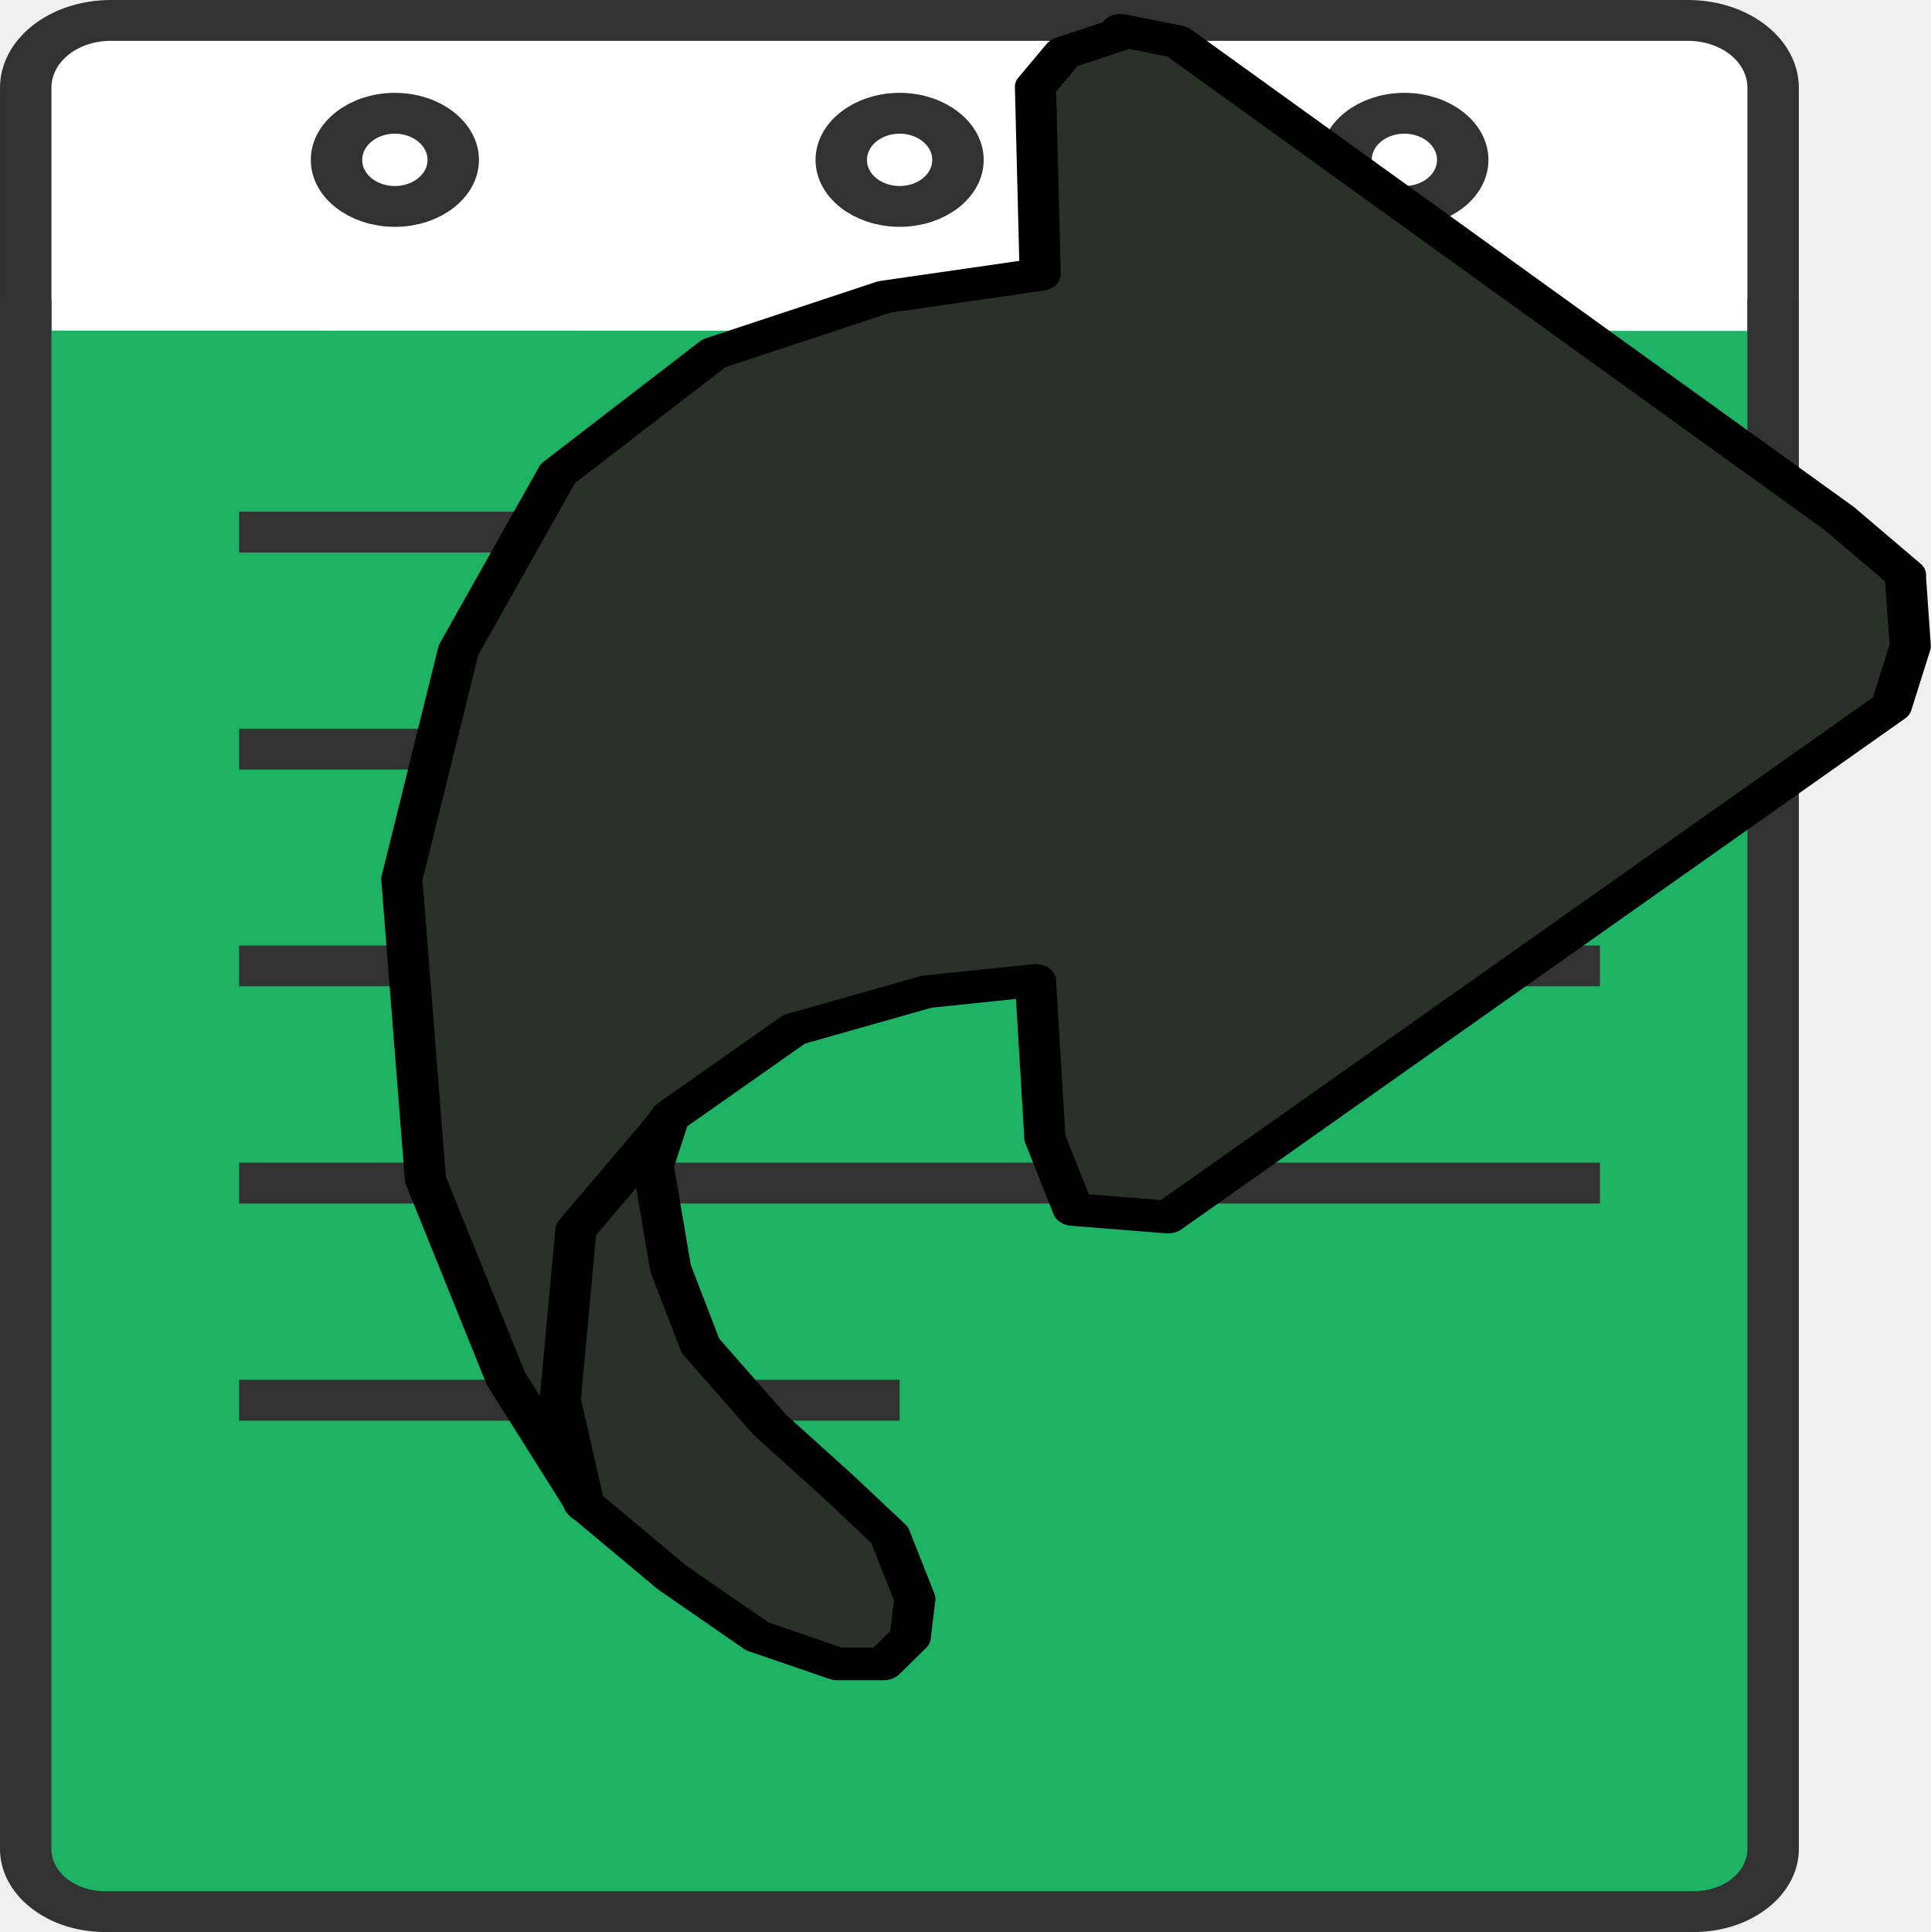
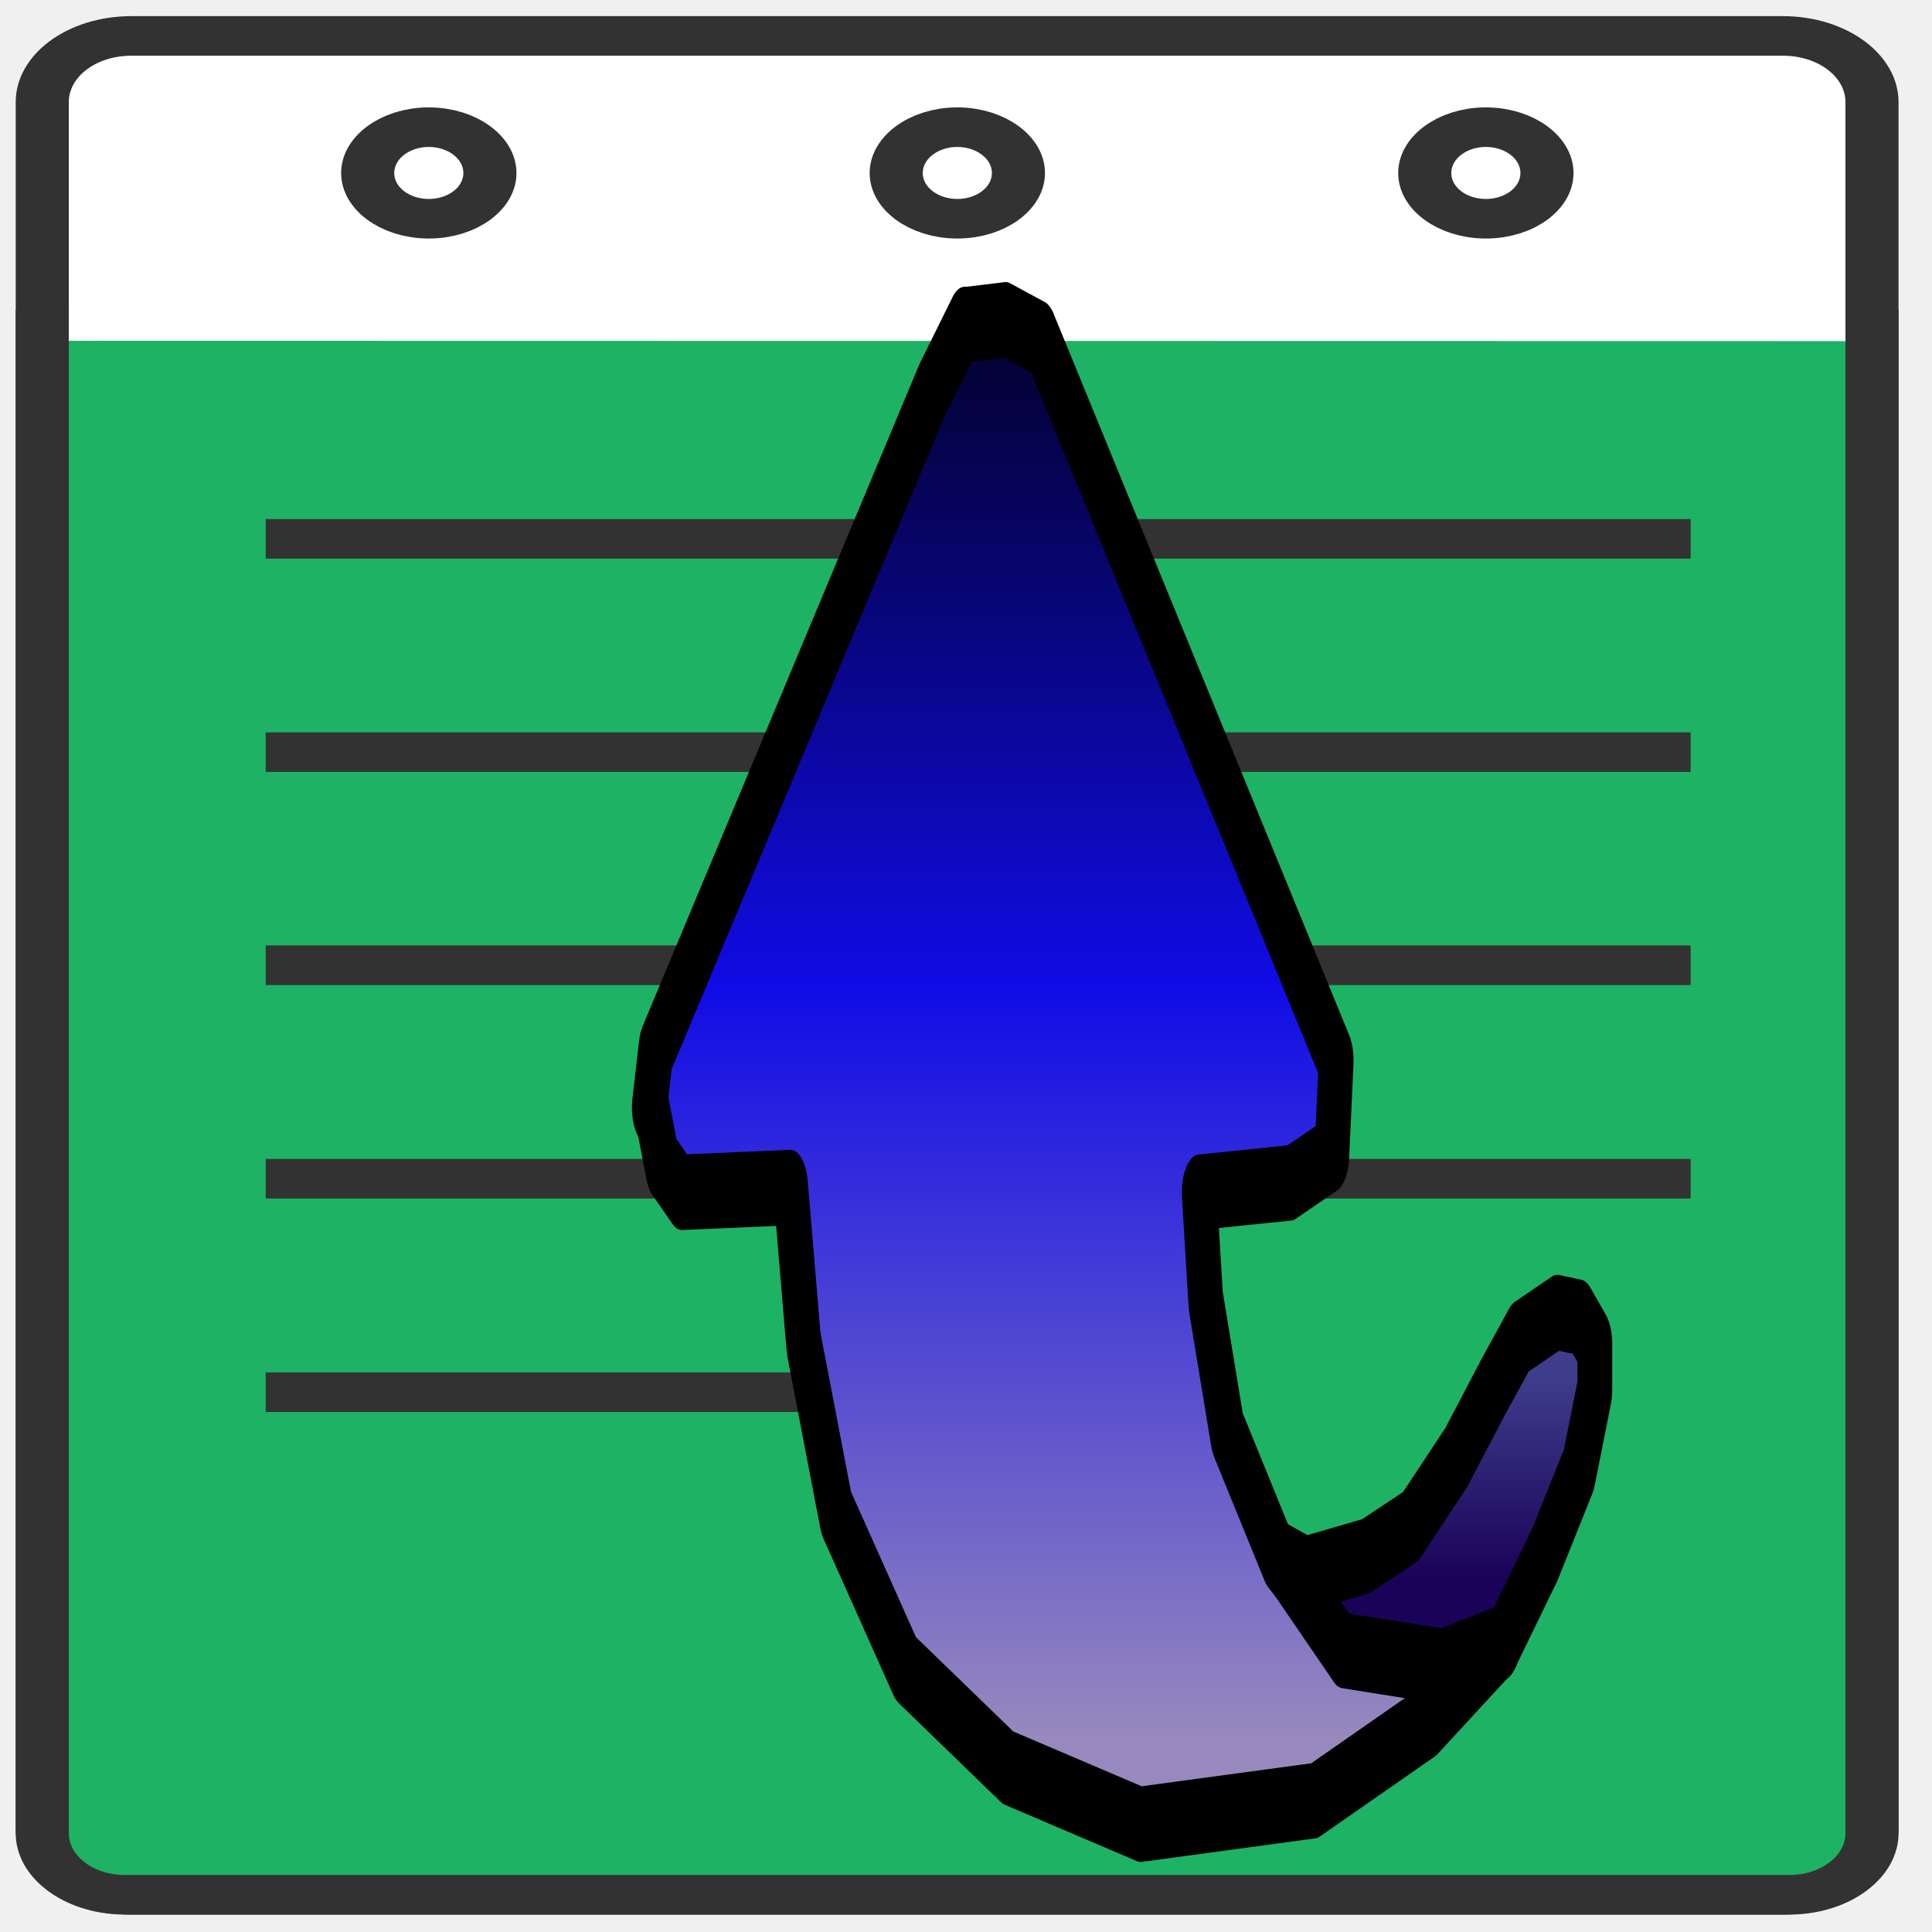
- <svg xmlns="http://www.w3.org/2000/svg" x="0" y="0" width="48" height="48.023" overflow="hidden" viewBox="0, 0, 47.991, 48.013" preserveAspectRatio="xMidYMid" font-size="0" id="svg" xml:space="preserve" version="1.1">
-   <g transform="matrix(0.2556294, 0, 0, 0.2029845, -11.99028, -2.305397)" id="g16" xml:space="preserve">
-     <path d="M57.679 13.857 L211.028 13.857 C215.612 13.857 219.307 17.532 219.307 22.111 L219.307 237.115 C219.307 241.699 215.612 245.394 211.028 245.394 L57.679 245.394 C53.096 245.394 49.405 241.699 49.405 237.115 L49.405 22.111 C49.405 17.532 53.096 13.857 57.679 13.857 z" stroke="#333232" stroke-width="5" stroke-linejoin="round" id="path2" xml:space="preserve" connector-curvature="0" style="fill:#FFFFFF;" />
-     <path d="M140.049 30.933 C140.049 34.086 137.501 36.628 134.375 36.628 C131.248 36.628 128.7 34.086 128.7 30.933 C128.7 27.785 131.248 25.222 134.375 25.222 C137.501 25.222 140.049 27.785 140.049 30.933 z" stroke="#333232" stroke-width="5" stroke-linejoin="round" id="path4" xml:space="preserve" connector-curvature="0" style="fill:none;" />
-     <path d="M90.973 30.933 C90.973 34.086 88.425 36.628 85.298 36.628 C82.166 36.628 79.624 34.086 79.624 30.933 C79.624 27.785 82.166 25.222 85.298 25.222 C88.425 25.222 90.973 27.785 90.973 30.933 z" stroke="#333232" stroke-width="5" stroke-linejoin="round" id="path6" xml:space="preserve" connector-curvature="0" style="fill:none;" />
-     <path d="M189.126 30.933 C189.126 34.086 186.583 36.628 183.451 36.628 C180.322 36.628 177.778 34.086 177.778 30.933 C177.778 27.785 180.322 25.222 183.451 25.222 C186.583 25.222 189.126 27.785 189.126 30.933 z" stroke="#333232" stroke-width="5" stroke-linejoin="round" id="path8" xml:space="preserve" connector-curvature="0" style="fill:none;" />
-     <path d="M219.406 51.87 L219.406 237.922 C219.406 242.103 216.057 245.473 211.876 245.493 L57.054 245.493 C55.034 245.493 53.116 244.687 51.726 243.251 C50.31 241.819 49.504 239.902 49.524 237.881 L49.524 51.828" stroke-width="0.2" stroke-linejoin="round" id="path10" xml:space="preserve" connector-curvature="0" style="fill:#1EB265;" />
-     <path d="M219.307 47.993 L219.307 237.658 C219.344 241.859 215.974 245.312 211.777 245.394 L56.935 245.394 C52.734 245.312 49.364 241.859 49.405 237.658 L49.405 47.993" stroke="#333232" stroke-width="5" stroke-linejoin="round" id="path12" xml:space="preserve" connector-curvature="0" style="fill:none;" />
-     <path d="M70.155 76.5 L202.469 76.5 M70.155 103.07 L202.469 103.07 M70.155 129.613 L202.469 129.613 M70.155 156.203 L202.469 156.203 M70.155 182.788 L134.375 182.788" stroke="#333232" stroke-width="5" stroke-linejoin="round" id="path14" xml:space="preserve" connector-curvature="0" style="fill:none;" />
+ <svg xmlns="http://www.w3.org/2000/svg" x="0" y="0" width="48" height="48" overflow="hidden" viewBox="0, 0, 48, 48" preserveAspectRatio="xMidYMid" font-size="0px" id="svg" xml:space="preserve" version="1.1">
+   <defs id="def1" xml:space="preserve">
+     <linearGradient x1="140.687" y1="153.841" x2="233.226" y2="153.841" gradientUnits="userSpaceOnUse" gradientTransform="matrix(0.9050295, 0, 0, 1.104936, -6.566993, 70.57574)" id="SVGID_Fill4_" xml:space="preserve">
+       <stop offset="0%" stop-color="#000000" stop-opacity="1" id="stop47" xml:space="preserve" />
+       <stop offset="27.252%" stop-color="#080573" stop-opacity="1" id="stop49" xml:space="preserve" />
+       <stop offset="52.558%" stop-color="#110BE7" stop-opacity="0.996" id="stop51" xml:space="preserve" />
+       <stop offset="100%" stop-color="#9789BD" stop-opacity="1" id="stop53" xml:space="preserve" />
+     </linearGradient>
+     <linearGradient x1="238.861" y1="96.733" x2="269.058" y2="96.733" gradientUnits="userSpaceOnUse" gradientTransform="matrix(0.7533727, 0, 0, 1.327364, -6.566993, 70.57574)" id="SVGID_Fill5_" xml:space="preserve">
+       <stop offset="0%" stop-color="#574781" stop-opacity="1" id="stop58" xml:space="preserve" />
+       <stop offset="27.252%" stop-color="#4A4186" stop-opacity="1" id="stop60" xml:space="preserve" />
+       <stop offset="52.558%" stop-color="#3E3C8C" stop-opacity="0.996" id="stop62" xml:space="preserve" />
+       <stop offset="100%" stop-color="#190257" stop-opacity="1" id="stop64" xml:space="preserve" />
+     </linearGradient>
+   </defs>
+   <g stroke-width="0.986" transform="matrix(0.2675616, 0, 0, 0.1994615, -12.16904, -1.87136)" id="g16" xml:space="preserve">
+     <path d="M57.679 13.857 L211.028 13.857 C215.612 13.857 219.307 17.532 219.307 22.111 L219.307 237.115 C219.307 241.699 215.612 245.394 211.028 245.394 L57.679 245.394 C53.096 245.394 49.405 241.699 49.405 237.115 L49.405 22.111 C49.405 17.532 53.096 13.857 57.679 13.857 z" stroke="#333232" stroke-width="4.93" stroke-linejoin="round" id="path2" xml:space="preserve" connector-curvature="0" style="fill:#FFFFFF;" />
+     <path d="M140.049 30.933 C140.049 34.086 137.501 36.628 134.375 36.628 C131.248 36.628 128.7 34.086 128.7 30.933 C128.7 27.785 131.248 25.222 134.375 25.222 C137.501 25.222 140.049 27.785 140.049 30.933 z" stroke="#333232" stroke-width="4.93" stroke-linejoin="round" id="path4" xml:space="preserve" connector-curvature="0" style="fill:none;" />
+     <path d="M90.973 30.933 C90.973 34.086 88.425 36.628 85.298 36.628 C82.166 36.628 79.624 34.086 79.624 30.933 C79.624 27.785 82.166 25.222 85.298 25.222 C88.425 25.222 90.973 27.785 90.973 30.933 z" stroke="#333232" stroke-width="4.93" stroke-linejoin="round" id="path6" xml:space="preserve" connector-curvature="0" style="fill:none;" />
+     <path d="M189.126 30.933 C189.126 34.086 186.583 36.628 183.451 36.628 C180.322 36.628 177.778 34.086 177.778 30.933 C177.778 27.785 180.322 25.222 183.451 25.222 C186.583 25.222 189.126 27.785 189.126 30.933 z" stroke="#333232" stroke-width="4.93" stroke-linejoin="round" id="path8" xml:space="preserve" connector-curvature="0" style="fill:none;" />
+     <path d="M219.406 51.87 L219.406 237.922 C219.406 242.103 216.057 245.473 211.876 245.493 L57.054 245.493 C55.034 245.493 53.116 244.687 51.726 243.251 C50.31 241.819 49.504 239.902 49.524 237.881 L49.524 51.828" stroke-width="0.197" stroke-linejoin="round" id="path10" xml:space="preserve" connector-curvature="0" style="fill:#1EB265;" />
+     <path d="M219.307 47.993 L219.307 237.658 C219.344 241.859 215.974 245.312 211.777 245.394 L56.935 245.394 C52.734 245.312 49.364 241.859 49.405 237.658 L49.405 47.993" stroke="#333232" stroke-width="4.93" stroke-linejoin="round" id="path12" xml:space="preserve" connector-curvature="0" style="fill:none;" />
+     <path d="M70.155 76.5 L202.469 76.5 M70.155 103.07 L202.469 103.07 M70.155 129.613 L202.469 129.613 M70.155 156.203 L202.469 156.203 M70.155 182.788 L134.375 182.788" stroke="#333232" stroke-width="4.93" stroke-linejoin="round" id="path14" xml:space="preserve" connector-curvature="0" style="fill:none;" />
  </g>
-   <g transform="matrix(0.2556294, 0, 0, 0.2029845, -11.99028, -2.305397)" id="g40" xml:space="preserve">
-     <linearGradient x1="259.784" y1="95.213" x2="426.597" y2="95.213" gradientUnits="userSpaceOnUse" gradientTransform="scale(0.9032106, 1.107162)" id="SVGID_Fill1_" xml:space="preserve">
-       <stop offset="0%" stop-color="#293128" stop-opacity="1" id="stop18" xml:space="preserve" />
-       <stop offset="27.252%" stop-color="#1D8C19" stop-opacity="1" id="stop20" xml:space="preserve" />
-       <stop offset="52.558%" stop-color="#11E70B" stop-opacity="0.996" id="stop22" xml:space="preserve" />
-       <stop offset="100%" stop-color="#97BD89" stop-opacity="1" id="stop24" xml:space="preserve" />
+   <g transform="matrix(0, 0.4686828, -0.2160096, 0, 63.46167, -52.6676)" id="g69" xml:space="preserve">
+     <linearGradient x1="0" y1="0.5" x2="1" y2="0.5" gradientUnits="objectBoundingBox" id="linearGradient974" xml:space="preserve">
+       <stop offset="0%" stop-color="#000000" stop-opacity="1" id="stop966" xml:space="preserve" />
+       <stop offset="27.252%" stop-color="#080573" stop-opacity="1" id="stop968" xml:space="preserve" />
+       <stop offset="52.558%" stop-color="#110BE7" stop-opacity="0.996" id="stop970" xml:space="preserve" />
+       <stop offset="100%" stop-color="#9789BD" stop-opacity="1" id="stop972" xml:space="preserve" />
    </linearGradient>
-     <path d="M103.904 195.761 L102.065 178.75 L103.904 162.198 L112.18 147.945 L124.134 137.37 L137.008 132.773 L147.582 131.393 L148.502 150.704 L151.26 159.439 L160.456 160.359 L230.801 97.83 L232.64 90.474 L232.18 82.198 L232.18 81.738 L225.743 74.842 L161.375 16.451 L155.858 15.072 L155.858 15.531 L150.341 17.83 L147.582 21.968 L148.042 44.957 L132.87 47.715 L116.318 54.612 L101.145 69.325 L91.49 90.934 L85.973 118.98 L88.272 155.761 L96.088 180.129 z" stroke="#000000" stroke-width="4" stroke-linejoin="round" id="path27" xml:space="preserve" connector-curvature="0" style="fill:url(#SVGID_Fill1_);" />
-     <linearGradient x1="186.405" y1="134.52" x2="238.44" y2="134.52" gradientUnits="userSpaceOnUse" gradientTransform="scale(0.7395614, 1.352153)" id="SVGID_Fill2_" xml:space="preserve">
-       <stop offset="0%" stop-color="#293128" stop-opacity="1" id="stop29" xml:space="preserve" />
-       <stop offset="27.252%" stop-color="#1D8C19" stop-opacity="1" id="stop31" xml:space="preserve" />
-       <stop offset="52.558%" stop-color="#11E70B" stop-opacity="0.996" id="stop33" xml:space="preserve" />
-       <stop offset="100%" stop-color="#97BD89" stop-opacity="1" id="stop35" xml:space="preserve" />
+     <path d="M199.326 120.859 L200.326 130.109 L199.326 139.109 L194.826 146.859 L188.326 152.609 L181.326 155.109 L175.576 155.859 L175.076 145.359 L173.576 140.609 L168.576 140.109 L130.326 174.109 L129.326 178.109 L129.576 182.609 L129.576 182.859 L133.076 186.609 L168.076 218.359 L171.076 219.109 L171.076 218.859 L174.076 217.609 L175.576 215.359 L175.326 202.859 L183.576 201.359 L192.576 197.609 L200.826 189.609 L206.076 177.859 L209.076 162.609 L207.826 142.609 L203.576 129.359 z" stroke="#000000" stroke-width="4" stroke-linejoin="round" id="path56" xml:space="preserve" connector-curvature="0" style="fill:url(#SVGID_Fill4_);" />
+     <linearGradient x1="0" y1="0.5" x2="1" y2="0.5" gradientUnits="objectBoundingBox" id="linearGradient985" xml:space="preserve">
+       <stop offset="0%" stop-color="#574781" stop-opacity="1" id="stop977" xml:space="preserve" />
+       <stop offset="27.252%" stop-color="#4A4186" stop-opacity="1" id="stop979" xml:space="preserve" />
+       <stop offset="52.558%" stop-color="#3E3C8C" stop-opacity="0.996" id="stop981" xml:space="preserve" />
+       <stop offset="100%" stop-color="#190257" stop-opacity="1" id="stop983" xml:space="preserve" />
    </linearGradient>
-     <path d="M103.674 195.455 L112.257 204.497 L120.532 211.7 L128.348 215.072 L132.793 215.072 L135.398 211.853 L135.858 207.102 L133.406 199.286 L128.502 193.462 L121.759 185.8 L115.015 176.144 L112.103 166.642 L110.417 154.076 L111.797 148.712 L102.908 161.891 L101.375 182.734 z" stroke="#000000" stroke-width="4" stroke-linejoin="round" id="path38" xml:space="preserve" connector-curvature="0" style="fill:url(#SVGID_Fill2_);" />
+     <path d="M199.451 121.026 L194.784 116.109 L190.284 112.193 L186.034 110.359 L183.618 110.359 L182.201 112.109 L181.951 114.693 L183.284 118.943 L185.951 122.109 L189.618 126.276 L193.284 131.526 L194.868 136.693 L195.784 143.526 L195.034 146.443 L199.868 139.276 L200.701 127.943 z" stroke="#000000" stroke-width="4" stroke-linejoin="round" id="path67" xml:space="preserve" connector-curvature="0" style="fill:url(#SVGID_Fill5_);" />
  </g>
</svg>
